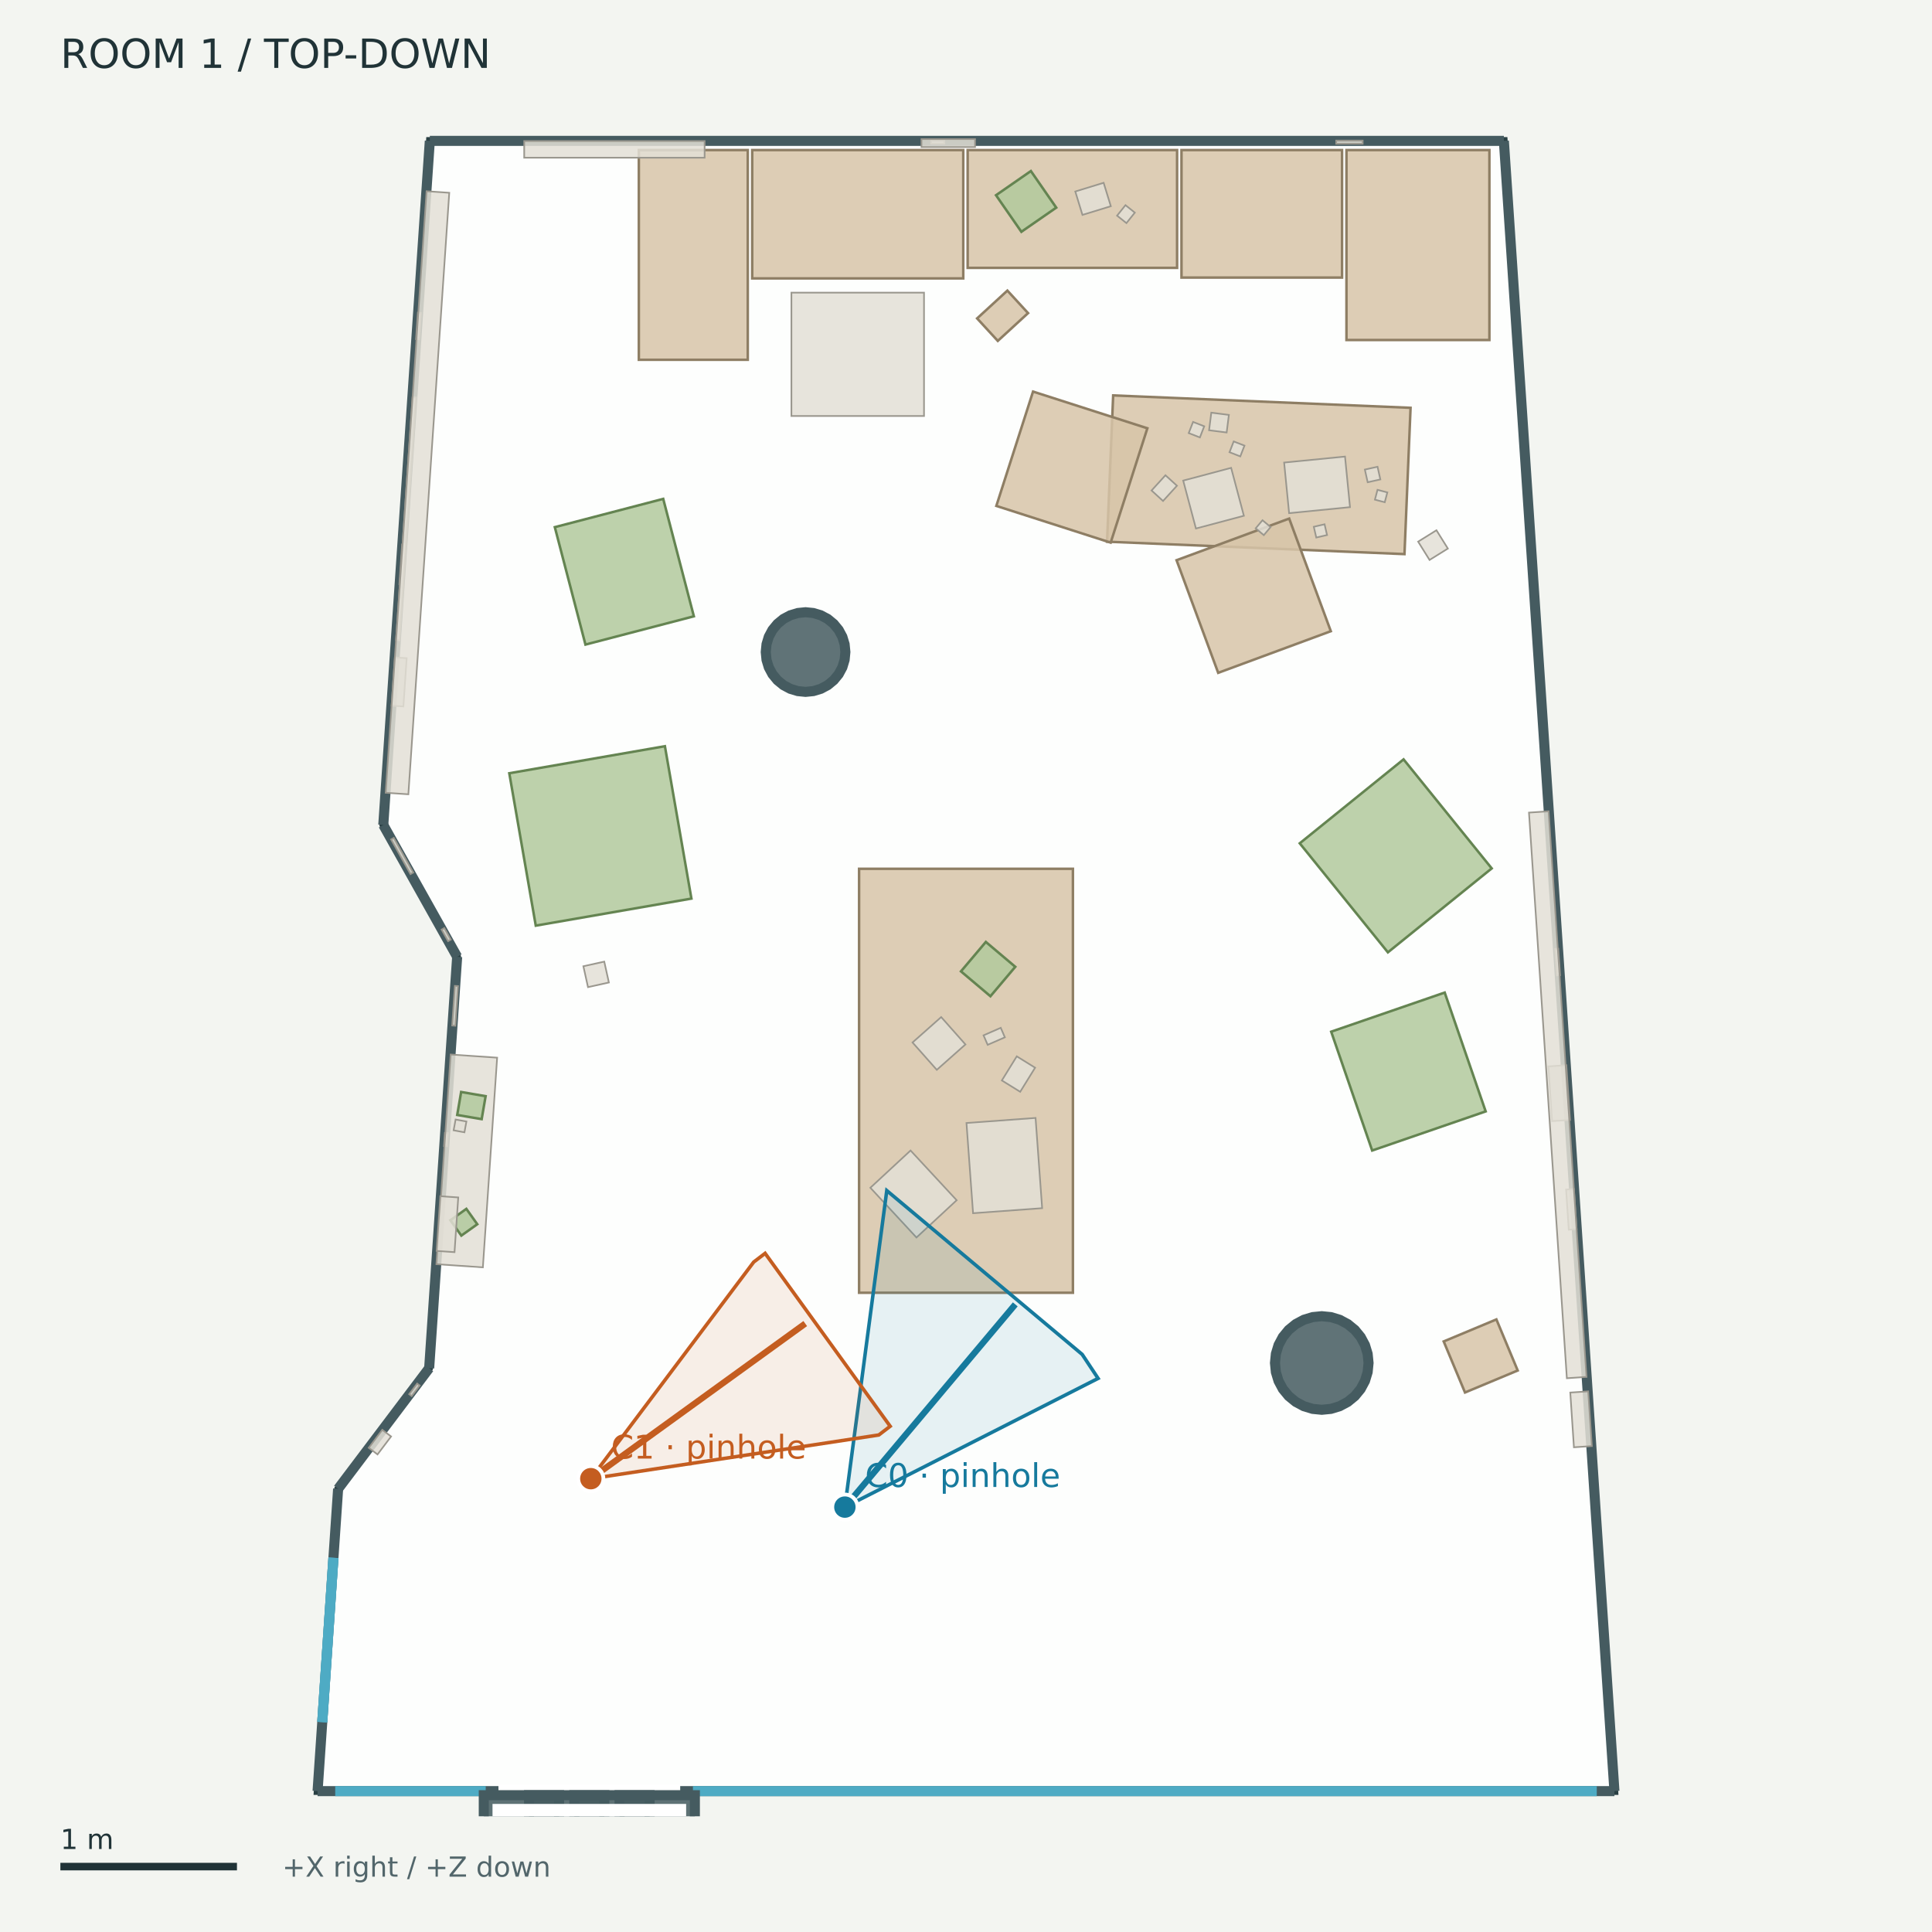
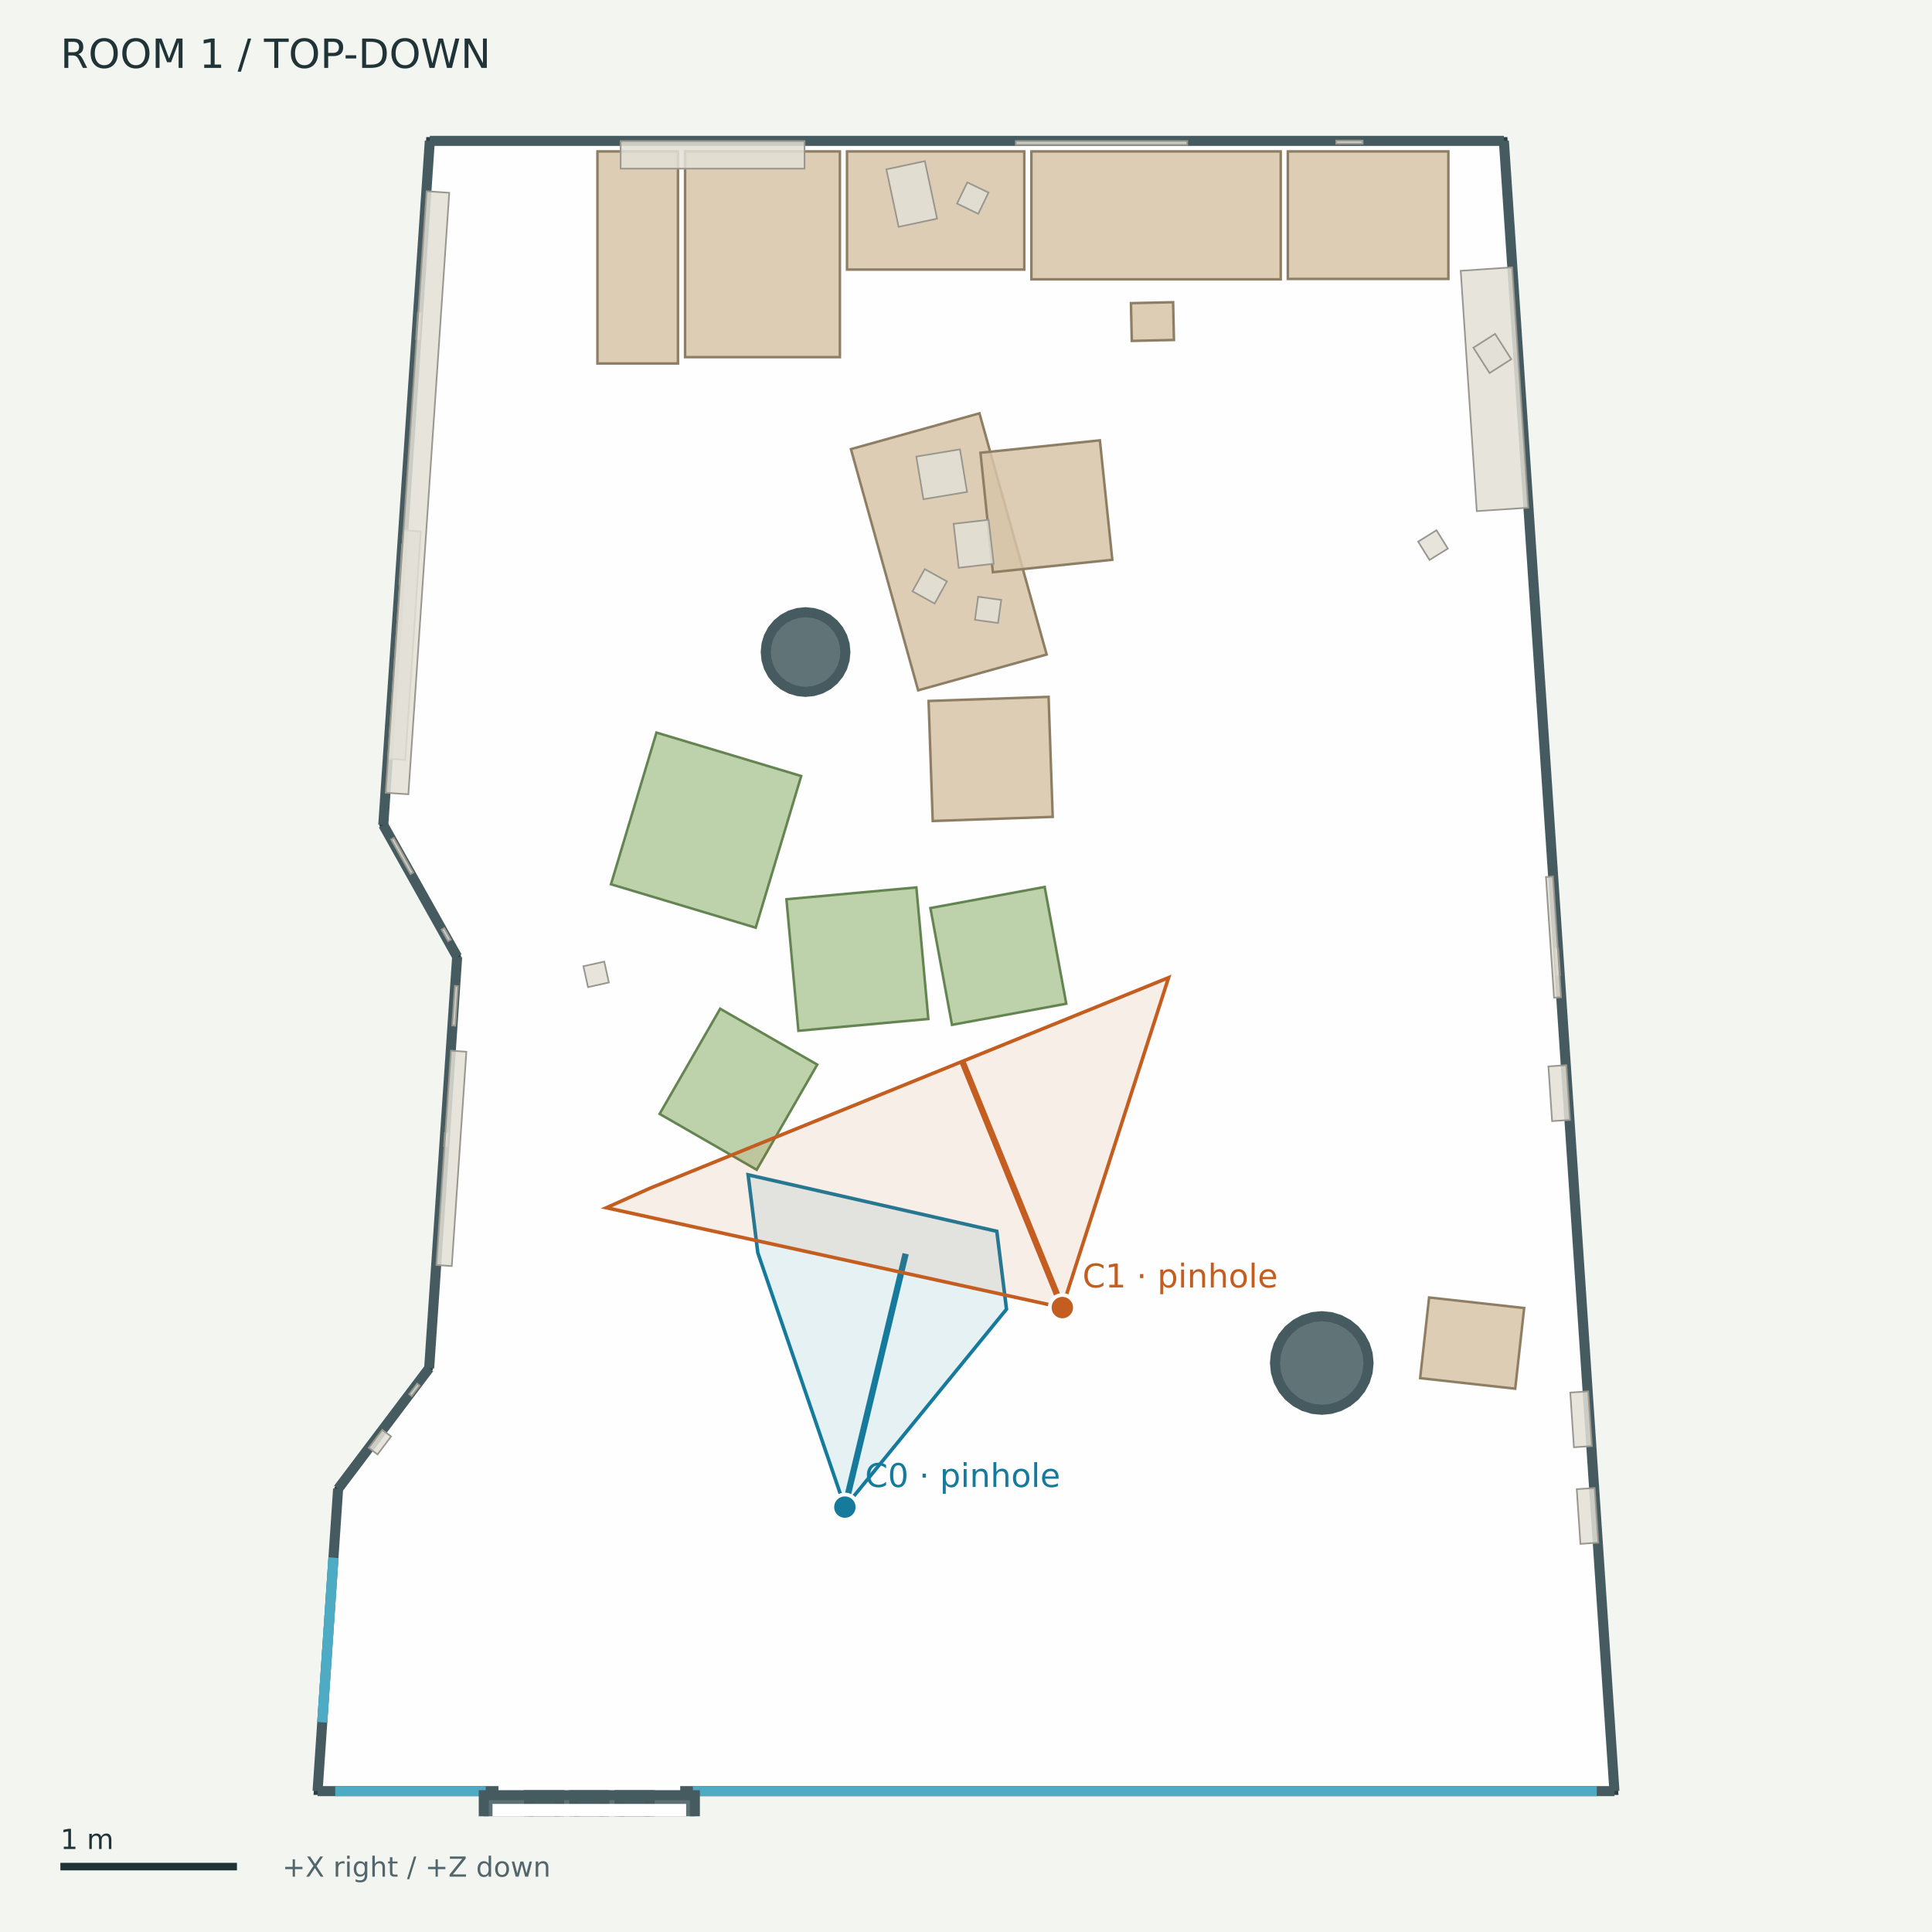
<svg xmlns="http://www.w3.org/2000/svg" width="768" height="768" viewBox="0 0 768 768">
  <rect width="100%" height="100%" fill="#f3f5f1" />
  <g font-family="DejaVu Sans">
    <defs>
      <clipPath id="map">
        <rect x="12" y="42" width="744" height="680" />
      </clipPath>
    </defs>
    <text x="24.00" y="27.00" font-size="16" fill="#203337">ROOM 1  /  TOP-DOWN</text>
    <g clip-path="url(#map)">
      <polygon points="170.86,56.00 597.81,56.00 641.76,712.00 126.24,712.00 134.41,591.82 170.60,543.86 181.73,380.35 152.36,327.94" fill="#ffffff" fill-opacity="0.85" stroke="#293f43" stroke-width="3" />
      <polygon points="336.05,259.20 335.75,262.29 334.85,265.26 333.38,267.99 331.41,270.39 329.02,272.36 326.28,273.82 323.31,274.72 320.22,275.03 317.14,274.72 314.17,273.82 311.43,272.36 309.03,270.39 307.06,267.99 305.60,265.26 304.70,262.29 304.40,259.20 304.70,256.11 305.60,253.14 307.06,250.41 309.03,248.01 311.43,246.04 314.17,244.58 317.14,243.68 320.22,243.37 323.31,243.68 326.28,244.58 329.02,246.04 331.41,248.01 333.38,250.41 334.85,253.14 335.75,256.11" fill="#455b60" fill-opacity="0.85" stroke="#455b60" stroke-width="4" />
      <polygon points="544.02,541.81 543.66,545.44 542.60,548.93 540.88,552.14 538.57,554.96 535.75,557.27 532.54,558.99 529.05,560.05 525.42,560.41 521.79,560.05 518.30,558.99 515.09,557.27 512.27,554.96 509.95,552.14 508.24,548.93 507.18,545.44 506.82,541.81 507.18,538.18 508.24,534.69 509.95,531.48 512.27,528.66 515.09,526.35 518.30,524.63 521.79,523.57 525.42,523.21 529.05,523.57 532.54,524.63 535.75,526.35 538.57,528.66 540.88,531.48 542.60,534.69 543.66,538.18" fill="#455b60" fill-opacity="0.85" stroke="#455b60" stroke-width="4" />
      <polyline points="170.86,56.00 597.81,56.00" fill="#455b60" fill-opacity="0.85" stroke="#455b60" stroke-width="4" />
      <polyline points="597.81,56.00 641.76,712.00" fill="#455b60" fill-opacity="0.85" stroke="#455b60" stroke-width="4" />
      <polyline points="641.76,712.00 126.24,712.00" fill="#455b60" fill-opacity="0.85" stroke="#455b60" stroke-width="4" />
      <polyline points="126.24,712.00 134.41,591.82" fill="#455b60" fill-opacity="0.85" stroke="#455b60" stroke-width="4" />
      <polyline points="134.41,591.82 170.60,543.86" fill="#455b60" fill-opacity="0.85" stroke="#455b60" stroke-width="4" />
      <polyline points="170.60,543.86 181.73,380.35" fill="#455b60" fill-opacity="0.85" stroke="#455b60" stroke-width="4" />
      <polyline points="181.73,380.35 152.36,327.94" fill="#455b60" fill-opacity="0.85" stroke="#455b60" stroke-width="4" />
      <polyline points="152.36,327.94 170.86,56.00" fill="#455b60" fill-opacity="0.85" stroke="#455b60" stroke-width="4" />
      <polyline points="128.10,684.58 132.55,619.24" fill="none" fill-opacity="0.85" stroke="#4eabc4" stroke-width="4" />
      <polyline points="128.10,684.58 132.55,619.24" fill="none" fill-opacity="0.85" stroke="#4eabc4" stroke-width="4" />
      <polyline points="133.26,712.00 193.08,712.00" fill="none" fill-opacity="0.85" stroke="#4eabc4" stroke-width="4" />
      <polyline points="275.45,712.00 634.74,712.00" fill="none" fill-opacity="0.85" stroke="#4eabc4" stroke-width="4" />
      <polyline points="198.14,712.00 270.39,712.00" fill="none" fill-opacity="0.85" stroke="#ffffff" stroke-width="5" />
      <polygon points="192.31,713.61 222.24,713.61 222.24,728.68 192.31,728.68" fill="#455b60" fill-opacity="0.85" stroke="#455b60" stroke-width="4" />
      <polygon points="210.30,713.61 240.23,713.61 240.23,728.68 210.30,728.68" fill="#455b60" fill-opacity="0.85" stroke="#455b60" stroke-width="4" />
      <polygon points="228.30,713.61 258.22,713.61 258.22,728.68 228.30,728.68" fill="#455b60" fill-opacity="0.85" stroke="#455b60" stroke-width="4" />
      <polygon points="246.29,713.61 276.22,713.61 276.22,728.68 246.29,728.68" fill="#455b60" fill-opacity="0.85" stroke="#455b60" stroke-width="4" />
      <polygon points="198.28,719.58 270.25,719.58 270.25,722.71 198.28,722.71" fill="none" fill-opacity="0.85" stroke="#ffffff" stroke-width="5" />
-       <polygon points="299.01,59.65 382.91,59.65 382.91,110.67 299.01,110.67" fill="#d7c4a8" fill-opacity="0.85" stroke="#8e7e64" stroke-width="1" />
-       <polygon points="384.66,59.65 467.91,59.65 467.91,106.48 384.66,106.48" fill="#d7c4a8" fill-opacity="0.85" stroke="#8e7e64" stroke-width="1" />
-       <polygon points="469.66,59.65 533.49,59.65 533.49,110.34 469.66,110.34" fill="#d7c4a8" fill-opacity="0.85" stroke="#8e7e64" stroke-width="1" />
-       <polygon points="535.24,59.65 592.06,59.65 592.06,135.16 535.24,135.16" fill="#d7c4a8" fill-opacity="0.85" stroke="#8e7e64" stroke-width="1" />
-       <polygon points="253.95,59.65 297.25,59.65 297.25,143.02 253.95,143.02" fill="#d7c4a8" fill-opacity="0.85" stroke="#8e7e64" stroke-width="1" />
-       <polygon points="341.50,513.89 341.50,345.36 426.50,345.36 426.50,513.89" fill="#d7c4a8" fill-opacity="0.85" stroke="#8e7e64" stroke-width="1" />
-       <polygon points="314.60,116.33 367.31,116.33 367.31,165.37 314.60,165.37" fill="#e3dfd6" fill-opacity="0.85" stroke="#9a978e" stroke-width="0.65" />
-       <polygon points="442.50,157.18 560.72,162.11 558.30,220.27 440.07,215.33" fill="#d7c4a8" fill-opacity="0.85" stroke="#8e7e64" stroke-width="1" />
-       <polygon points="467.70,222.69 512.47,206.14 529.02,250.91 484.25,267.46" fill="#d7c4a8" fill-opacity="0.85" stroke="#8e7e64" stroke-width="1" />
-       <polygon points="456.10,170.25 441.51,215.70 396.06,201.11 410.65,155.66" fill="#d7c4a8" fill-opacity="0.85" stroke="#8e7e64" stroke-width="1" />
-       <polygon points="603.31,544.79 582.36,553.54 573.89,533.24 594.84,524.49" fill="#d7c4a8" fill-opacity="0.85" stroke="#8e7e64" stroke-width="1" />
-       <polygon points="388.42,126.57 400.45,115.52 408.67,124.47 396.64,135.51" fill="#d7c4a8" fill-opacity="0.85" stroke="#8e7e64" stroke-width="1" />
-       <polygon points="232.73,256.23 220.55,209.55 263.64,198.31 275.82,244.99" fill="#b1c99c" fill-opacity="0.85" stroke="#648451" stroke-width="1" />
-       <polygon points="212.98,367.96 202.45,307.38 264.31,296.63 274.85,357.20" fill="#b1c99c" fill-opacity="0.85" stroke="#648451" stroke-width="1" />
-       <polygon points="574.29,394.56 590.58,441.80 545.46,457.35 529.17,410.11" fill="#b1c99c" fill-opacity="0.85" stroke="#648451" stroke-width="1" />
-       <polygon points="551.71,378.57 516.67,335.23 557.94,301.86 592.98,345.20" fill="#b1c99c" fill-opacity="0.85" stroke="#648451" stroke-width="1" />
+       <polygon points="336.70,60.19 407.17,60.19 407.17,107.16 336.70,107.16" fill="#d7c4a8" fill-opacity="0.85" stroke="#8e7e64" stroke-width="1" />
+       <polygon points="410.00,60.19 509.11,60.19 509.11,111.03 410.00,111.03" fill="#d7c4a8" fill-opacity="0.85" stroke="#8e7e64" stroke-width="1" />
+       <polygon points="511.93,60.19 575.75,60.19 575.75,110.88 511.93,110.88" fill="#d7c4a8" fill-opacity="0.85" stroke="#8e7e64" stroke-width="1" />
+       <polygon points="272.33,60.19 333.87,60.19 333.87,141.97 272.33,141.97" fill="#d7c4a8" fill-opacity="0.85" stroke="#8e7e64" stroke-width="1" />
+       <polygon points="237.49,60.19 269.50,60.19 269.50,144.49 237.49,144.49" fill="#d7c4a8" fill-opacity="0.85" stroke="#8e7e64" stroke-width="1" />
+       <polygon points="364.98,274.41 338.26,178.53 389.35,164.30 416.06,260.18" fill="#d7c4a8" fill-opacity="0.85" stroke="#8e7e64" stroke-width="1" />
+       <polygon points="394.68,227.46 389.75,179.98 437.22,175.04 442.16,222.52" fill="#d7c4a8" fill-opacity="0.85" stroke="#8e7e64" stroke-width="1" />
+       <polygon points="369.12,278.65 416.83,277.01 418.47,324.72 370.77,326.36" fill="#d7c4a8" fill-opacity="0.85" stroke="#8e7e64" stroke-width="1" />
+       <polygon points="564.53,547.84 568.09,515.77 605.88,519.97 602.32,552.03" fill="#d7c4a8" fill-opacity="0.85" stroke="#8e7e64" stroke-width="1" />
+       <polygon points="449.90,135.51 449.57,120.51 466.33,120.14 466.66,135.14" fill="#d7c4a8" fill-opacity="0.85" stroke="#8e7e64" stroke-width="1" />
+       <polygon points="262.21,442.80 286.28,400.99 324.87,423.20 300.80,465.01" fill="#b1c99c" fill-opacity="0.85" stroke="#648451" stroke-width="1" />
+       <polygon points="242.87,351.51 260.95,291.22 318.49,308.48 300.41,368.77" fill="#b1c99c" fill-opacity="0.85" stroke="#648451" stroke-width="1" />
+       <polygon points="317.38,409.76 312.62,357.46 364.27,352.77 369.02,405.06" fill="#b1c99c" fill-opacity="0.85" stroke="#648451" stroke-width="1" />
+       <polygon points="423.86,398.99 378.43,407.39 369.85,360.97 415.27,352.57" fill="#b1c99c" fill-opacity="0.85" stroke="#648451" stroke-width="1" />
      <polygon points="531.16,55.88 541.69,55.88 541.69,57.14 531.16,57.14" fill="#e3dfd6" fill-opacity="0.85" stroke="#9a978e" stroke-width="0.65" />
-       <polygon points="370.14,55.88 375.40,55.88 375.40,57.14 370.14,57.14" fill="#e3dfd6" fill-opacity="0.85" stroke="#9a978e" stroke-width="0.65" />
      <polygon points="162.65,554.20 165.82,549.99 166.83,550.76 163.66,554.96" fill="#e3dfd6" fill-opacity="0.85" stroke="#9a978e" stroke-width="0.65" />
      <polygon points="176.49,455.59 176.84,450.34 178.10,450.42 177.75,455.67" fill="#e3dfd6" fill-opacity="0.85" stroke="#9a978e" stroke-width="0.65" />
      <polygon points="619.44,377.13 620.15,387.64 618.89,387.72 618.18,377.22" fill="#e3dfd6" fill-opacity="0.85" stroke="#9a978e" stroke-width="0.65" />
      <polygon points="158.76,232.20 159.83,216.44 161.09,216.53 160.02,232.29" fill="#e3dfd6" fill-opacity="0.85" stroke="#9a978e" stroke-width="0.65" />
      <polygon points="163.17,347.47 155.45,333.69 156.55,333.07 164.27,346.85" fill="#e3dfd6" fill-opacity="0.85" stroke="#9a978e" stroke-width="0.65" />
+       <polygon points="178.10,374.12 175.53,369.53 176.63,368.91 179.20,373.51" fill="#e3dfd6" fill-opacity="0.85" stroke="#9a978e" stroke-width="0.65" />
+       <polygon points="367.60,226.24 376.42,231.12 371.53,239.94 362.72,235.06" fill="#e3dfd6" fill-opacity="0.85" stroke="#9a978e" stroke-width="0.65" />
+       <polygon points="396.74,247.65 387.56,246.39 388.82,237.21 398.01,238.47" fill="#e3dfd6" fill-opacity="0.85" stroke="#9a978e" stroke-width="0.65" />
+       <polygon points="364.24,181.50 381.60,178.62 384.42,195.56 367.07,198.45" fill="#e3dfd6" fill-opacity="0.85" stroke="#9a978e" stroke-width="0.65" />
+       <polygon points="395.01,224.10 381.09,225.71 379.07,208.23 392.99,206.62" fill="#e3dfd6" fill-opacity="0.85" stroke="#9a978e" stroke-width="0.65" />
+       <polygon points="367.64,64.05 372.51,86.92 357.21,90.17 352.34,67.31" fill="#e3dfd6" fill-opacity="0.85" stroke="#9a978e" stroke-width="0.65" />
+       <polygon points="384.52,72.49 392.95,76.56 388.87,85.00 380.44,80.92" fill="#e3dfd6" fill-opacity="0.85" stroke="#9a978e" stroke-width="0.65" />
+       <polygon points="617.33,348.42 620.55,396.42 617.75,396.60 614.54,348.61" fill="#e3dfd6" fill-opacity="0.85" stroke="#9a978e" stroke-width="0.65" />
+       <polygon points="179.75,407.66 180.82,391.91 182.08,391.99 181.01,407.75" fill="#e3dfd6" fill-opacity="0.85" stroke="#9a978e" stroke-width="0.65" />
      <polygon points="165.38,134.80 166.10,124.29 167.36,124.38 166.64,134.88" fill="#e3dfd6" fill-opacity="0.85" stroke="#9a978e" stroke-width="0.65" />
-       <polygon points="178.10,374.12 175.53,369.53 176.63,368.91 179.20,373.51" fill="#e3dfd6" fill-opacity="0.85" stroke="#9a978e" stroke-width="0.65" />
-       <polygon points="494.46,205.03 475.40,210.09 470.34,191.04 489.39,185.98" fill="#e3dfd6" fill-opacity="0.85" stroke="#9a978e" stroke-width="0.65" />
-       <polygon points="487.61,171.92 480.62,171.03 481.51,164.04 488.50,164.93" fill="#e3dfd6" fill-opacity="0.85" stroke="#9a978e" stroke-width="0.65" />
-       <polygon points="536.65,201.60 512.44,203.99 510.46,183.87 534.66,181.49" fill="#e3dfd6" fill-opacity="0.85" stroke="#9a978e" stroke-width="0.65" />
-       <polygon points="494.70,177.14 493.03,181.43 488.75,179.76 490.41,175.48" fill="#e3dfd6" fill-opacity="0.85" stroke="#9a978e" stroke-width="0.65" />
-       <polygon points="548.71,190.58 543.67,191.70 542.55,186.66 547.59,185.54" fill="#e3dfd6" fill-opacity="0.85" stroke="#9a978e" stroke-width="0.65" />
-       <polygon points="551.49,195.74 550.46,199.65 546.55,198.62 547.58,194.71" fill="#e3dfd6" fill-opacity="0.85" stroke="#9a978e" stroke-width="0.65" />
-       <polygon points="527.52,212.69 523.24,213.68 522.25,209.40 526.53,208.41" fill="#e3dfd6" fill-opacity="0.85" stroke="#9a978e" stroke-width="0.65" />
-       <polygon points="467.86,193.08 462.33,199.15 457.76,194.98 463.28,188.92" fill="#e3dfd6" fill-opacity="0.85" stroke="#9a978e" stroke-width="0.65" />
-       <polygon points="478.70,169.45 476.98,173.89 472.53,172.16 474.26,167.72" fill="#e3dfd6" fill-opacity="0.85" stroke="#9a978e" stroke-width="0.65" />
-       <polygon points="505.09,209.51 502.38,212.73 499.15,210.02 501.86,206.80" fill="#e3dfd6" fill-opacity="0.85" stroke="#9a978e" stroke-width="0.65" />
-       <polygon points="383.78,415.18 372.39,425.28 362.74,414.40 374.13,404.30" fill="#e3dfd6" fill-opacity="0.85" stroke="#9a978e" stroke-width="0.65" />
-       <polygon points="380.29,477.11 364.31,491.93 345.98,472.15 361.96,457.34" fill="#e3dfd6" fill-opacity="0.85" stroke="#9a978e" stroke-width="0.65" />
-       <polygon points="386.81,482.27 384.19,446.41 411.65,444.40 414.27,480.27" fill="#e3dfd6" fill-opacity="0.85" stroke="#9a978e" stroke-width="0.65" />
-       <polygon points="399.45,412.35 392.61,415.34 390.97,411.56 397.81,408.57" fill="#e3dfd6" fill-opacity="0.85" stroke="#9a978e" stroke-width="0.65" />
-       <polygon points="404.18,419.91 411.47,424.43 405.54,434.01 398.25,429.50" fill="#e3dfd6" fill-opacity="0.85" stroke="#9a978e" stroke-width="0.65" />
-       <polygon points="403.59,384.32 393.71,396.02 382.00,386.13 391.88,374.43" fill="#b1c99c" fill-opacity="0.85" stroke="#648451" stroke-width="1" />
-       <polygon points="438.71,72.66 441.57,81.97 430.29,85.43 427.44,76.12" fill="#e3dfd6" fill-opacity="0.85" stroke="#9a978e" stroke-width="0.65" />
-       <polygon points="447.77,88.69 444.05,85.72 447.39,81.55 451.11,84.52" fill="#e3dfd6" fill-opacity="0.85" stroke="#9a978e" stroke-width="0.65" />
-       <polygon points="395.93,77.60 409.79,67.99 419.87,82.54 406.01,92.14" fill="#b1c99c" fill-opacity="0.85" stroke="#648451" stroke-width="1" />
-       <polygon points="157.44,254.42 164.00,157.91 165.42,158.00 158.85,254.52" fill="#e3dfd6" fill-opacity="0.85" stroke="#9a978e" stroke-width="0.65" />
-       <polygon points="208.38,56.07 280.10,56.07 280.10,62.69 208.38,62.69" fill="#e3dfd6" fill-opacity="0.85" stroke="#9a978e" stroke-width="0.65" />
-       <polygon points="179.75,407.66 180.82,391.91 182.08,391.99 181.01,407.75" fill="#e3dfd6" fill-opacity="0.85" stroke="#9a978e" stroke-width="0.65" />
-       <polygon points="155.66,280.51 156.97,261.32 161.66,261.64 160.35,280.83" fill="#e3dfd6" fill-opacity="0.85" stroke="#9a978e" stroke-width="0.65" />
-       <polygon points="173.48,502.53 179.15,419.18 197.62,420.44 191.95,503.79" fill="#e3dfd6" fill-opacity="0.85" stroke="#9a978e" stroke-width="0.65" />
-       <polygon points="193.04,435.75 191.47,444.88 181.75,443.21 183.31,434.08" fill="#b1c99c" fill-opacity="0.85" stroke="#648451" stroke-width="1" />
-       <polygon points="185.38,480.54 189.73,486.65 183.39,491.17 179.04,485.06" fill="#b1c99c" fill-opacity="0.85" stroke="#648451" stroke-width="1" />
-       <polygon points="185.41,445.81 184.62,450.11 180.32,449.32 181.11,445.02" fill="#e3dfd6" fill-opacity="0.85" stroke="#9a978e" stroke-width="0.65" />
-       <polygon points="625.66,472.66 626.72,488.62 623.61,488.83 622.55,472.87" fill="#e3dfd6" fill-opacity="0.85" stroke="#9a978e" stroke-width="0.65" />
+       <polygon points="403.78,56.07 471.96,56.07 471.96,57.58 403.78,57.58" fill="#e3dfd6" fill-opacity="0.85" stroke="#9a978e" stroke-width="0.65" />
+       <polygon points="601.10,106.27 607.51,201.82 587.05,203.19 580.65,107.64" fill="#e3dfd6" fill-opacity="0.85" stroke="#9a978e" stroke-width="0.65" />
+       <polygon points="585.70,138.22 594.32,132.72 600.75,142.79 592.13,148.29" fill="#e3dfd6" fill-opacity="0.85" stroke="#9a978e" stroke-width="0.65" />
+       <polygon points="173.46,502.86 179.26,417.66 185.39,418.08 179.59,503.28" fill="#e3dfd6" fill-opacity="0.85" stroke="#9a978e" stroke-width="0.65" />
+       <polygon points="154.23,301.61 160.41,210.78 167.28,211.24 161.10,302.08" fill="#e3dfd6" fill-opacity="0.85" stroke="#9a978e" stroke-width="0.65" />
      <polygon points="631.33,553.09 632.79,574.84 625.66,575.32 624.21,553.56" fill="#e3dfd6" fill-opacity="0.85" stroke="#9a978e" stroke-width="0.65" />
-       <polygon points="366.30,55.30 387.60,55.30 387.60,58.46 366.30,58.46" fill="#e3dfd6" fill-opacity="0.85" stroke="#9a978e" stroke-width="0.65" />
+       <polygon points="633.90,591.49 635.36,613.24 628.24,613.72 626.78,591.97" fill="#e3dfd6" fill-opacity="0.85" stroke="#9a978e" stroke-width="0.65" />
      <polygon points="146.58,575.52 151.97,568.38 155.46,571.02 150.07,578.16" fill="#e3dfd6" fill-opacity="0.85" stroke="#9a978e" stroke-width="0.65" />
-       <polygon points="173.56,497.26 175.04,475.51 182.16,476.00 180.68,497.75" fill="#e3dfd6" fill-opacity="0.85" stroke="#9a978e" stroke-width="0.65" />
+       <polygon points="246.72,56.07 319.81,56.07 319.81,67.04 246.72,67.04" fill="#e3dfd6" fill-opacity="0.85" stroke="#9a978e" stroke-width="0.65" />
      <polygon points="622.64,423.43 624.10,445.19 616.98,445.66 615.52,423.91" fill="#e3dfd6" fill-opacity="0.85" stroke="#9a978e" stroke-width="0.65" />
-       <polygon points="615.59,322.50 630.66,547.34 622.85,547.87 607.79,323.02" fill="#e3dfd6" fill-opacity="0.85" stroke="#9a978e" stroke-width="0.65" />
      <polygon points="153.31,315.13 169.57,76.01 178.59,76.63 162.33,315.74" fill="#e3dfd6" fill-opacity="0.85" stroke="#9a978e" stroke-width="0.65" />
      <polygon points="563.73,215.31 571.01,210.78 575.55,218.06 568.27,222.59" fill="#e3dfd6" fill-opacity="0.85" stroke="#9a978e" stroke-width="0.65" />
      <polygon points="242.04,390.56 233.74,392.40 231.90,384.10 240.20,382.26" fill="#e3dfd6" fill-opacity="0.85" stroke="#9a978e" stroke-width="0.65" />
      <g data-lens="pinhole">
-         <polyline points="335.85,599.10 335.78,598.99 335.71,598.89 335.65,598.78 335.58,598.68 335.51,598.58 335.45,598.48 335.39,598.38 335.33,598.29 335.27,598.19 335.21,598.09 335.15,598.00 335.10,597.91 335.04,597.81 334.99,597.72 334.94,597.63 334.89,597.55 334.84,597.46 334.79,597.37 334.75,597.29 334.70,597.20 334.66,597.12 334.62,597.04 334.58,596.96 334.54,596.88 334.50,596.80 334.46,596.72 334.43,596.65 334.39,596.57 334.36,596.50 334.33,596.43 334.30,596.36 334.28,596.29" fill="none" stroke="#167a9d" opacity="0.65" stroke-width="1.5" />
-         <polygon points="335.85,599.10 352.51,473.28 430.19,538.40 436.51,547.93" fill="#167a9d" fill-opacity="0.10" stroke="#167a9d" stroke-width="1.4" />
-         <polyline points="335.85,599.10 403.59,518.51" fill="none" stroke="#167a9d" stroke-width="2.5" />
+         <polyline points="335.85,599.10 335.74,599.03 335.63,598.97 335.53,598.91 335.42,598.85 335.32,598.79 335.22,598.73 335.12,598.67 335.02,598.61 334.92,598.55 334.83,598.49 334.74,598.43 334.65,598.37 334.56,598.31 334.47,598.25 334.38,598.20 334.30,598.14 334.21,598.08 334.13,598.03 334.05,597.97 333.98,597.92 333.90,597.86 333.83,597.81 333.75,597.75 333.68,597.70 333.62,597.65 333.55,597.60 333.48,597.54 333.42,597.49 333.36,597.44 333.30,597.39 333.24,597.34 333.19,597.29" fill="none" stroke="#167a9d" opacity="0.65" stroke-width="1.5" />
+         <polygon points="297.39,467.01 396.25,489.46 400.10,520.42 335.85,599.10 301.24,497.98" fill="#167a9d" fill-opacity="0.10" stroke="#167a9d" stroke-width="1.4" />
+         <polyline points="335.85,599.10 360.01,498.38" fill="none" stroke="#167a9d" stroke-width="2.5" />
        <circle cx="335.852" cy="599.095" r="5" fill="#167a9d" stroke="white" stroke-width="1.5" />
        <text x="343.85" y="591.10" font-size="13" fill="#167a9d">C0 · pinhole</text>
      </g>
      <g data-lens="pinhole">
-         <polyline points="234.86,587.80 234.95,587.68 235.03,587.57 235.11,587.45 235.18,587.34 235.24,587.22 235.30,587.11 235.35,587.00 235.39,586.89 235.43,586.77 235.46,586.66 235.48,586.55 235.50,586.44 235.52,586.33 235.52,586.23 235.52,586.12 235.51,586.01 235.50,585.90 235.48,585.80 235.46,585.69 235.43,585.59 235.39,585.48 235.34,585.38 235.29,585.27 235.24,585.17 235.17,585.07 235.10,584.97 235.03,584.87 234.95,584.77 234.86,584.67 234.76,584.57 234.66,584.48 234.56,584.38" fill="none" stroke="#c45d20" opacity="0.65" stroke-width="1.5" />
-         <polygon points="234.86,587.80 299.61,501.68 304.14,498.22 353.86,566.96 349.33,570.43" fill="#c45d20" fill-opacity="0.10" stroke="#c45d20" stroke-width="1.4" />
-         <polyline points="234.86,587.80 320.10,526.14" fill="none" stroke="#c45d20" stroke-width="2.5" />
-         <circle cx="234.861" cy="587.796" r="5" fill="#c45d20" stroke="white" stroke-width="1.5" />
-         <text x="242.86" y="579.80" font-size="13" fill="#c45d20">C1 · pinhole</text>
+         <polyline points="422.29,519.78 422.32,519.75 422.34,519.72 422.35,519.69 422.36,519.65 422.37,519.62 422.37,519.57 422.37,519.53 422.36,519.48 422.35,519.43 422.33,519.38 422.31,519.32 422.28,519.26 422.25,519.20 422.21,519.13 422.17,519.06 422.13,518.99 422.08,518.92 422.02,518.84 421.97,518.76 421.90,518.68 421.83,518.59 421.76,518.50 421.69,518.41 421.61,518.32 421.52,518.22 421.43,518.12 421.33,518.02 421.24,517.91 421.13,517.80 421.02,517.69 420.91,517.58 420.79,517.46" fill="none" stroke="#c45d20" opacity="0.65" stroke-width="1.5" />
+         <polygon points="241.04,480.10 258.21,472.41 464.53,388.63 422.29,519.78" fill="#c45d20" fill-opacity="0.10" stroke="#c45d20" stroke-width="1.4" />
+         <polyline points="422.29,519.78 382.67,422.23" fill="none" stroke="#c45d20" stroke-width="2.5" />
+         <circle cx="422.295" cy="519.781" r="5" fill="#c45d20" stroke="white" stroke-width="1.5" />
+         <text x="430.29" y="511.78" font-size="13" fill="#c45d20">C1 · pinhole</text>
      </g>
    </g>
    <path d="M24 742 h70.195" stroke="#203337" stroke-width="3" />
    <text x="24.00" y="735.00" font-size="11" fill="#203337">1 m</text>
    <text x="112.19" y="746.00" font-size="11" fill="#52666b">+X right / +Z down</text>
  </g>
</svg>
